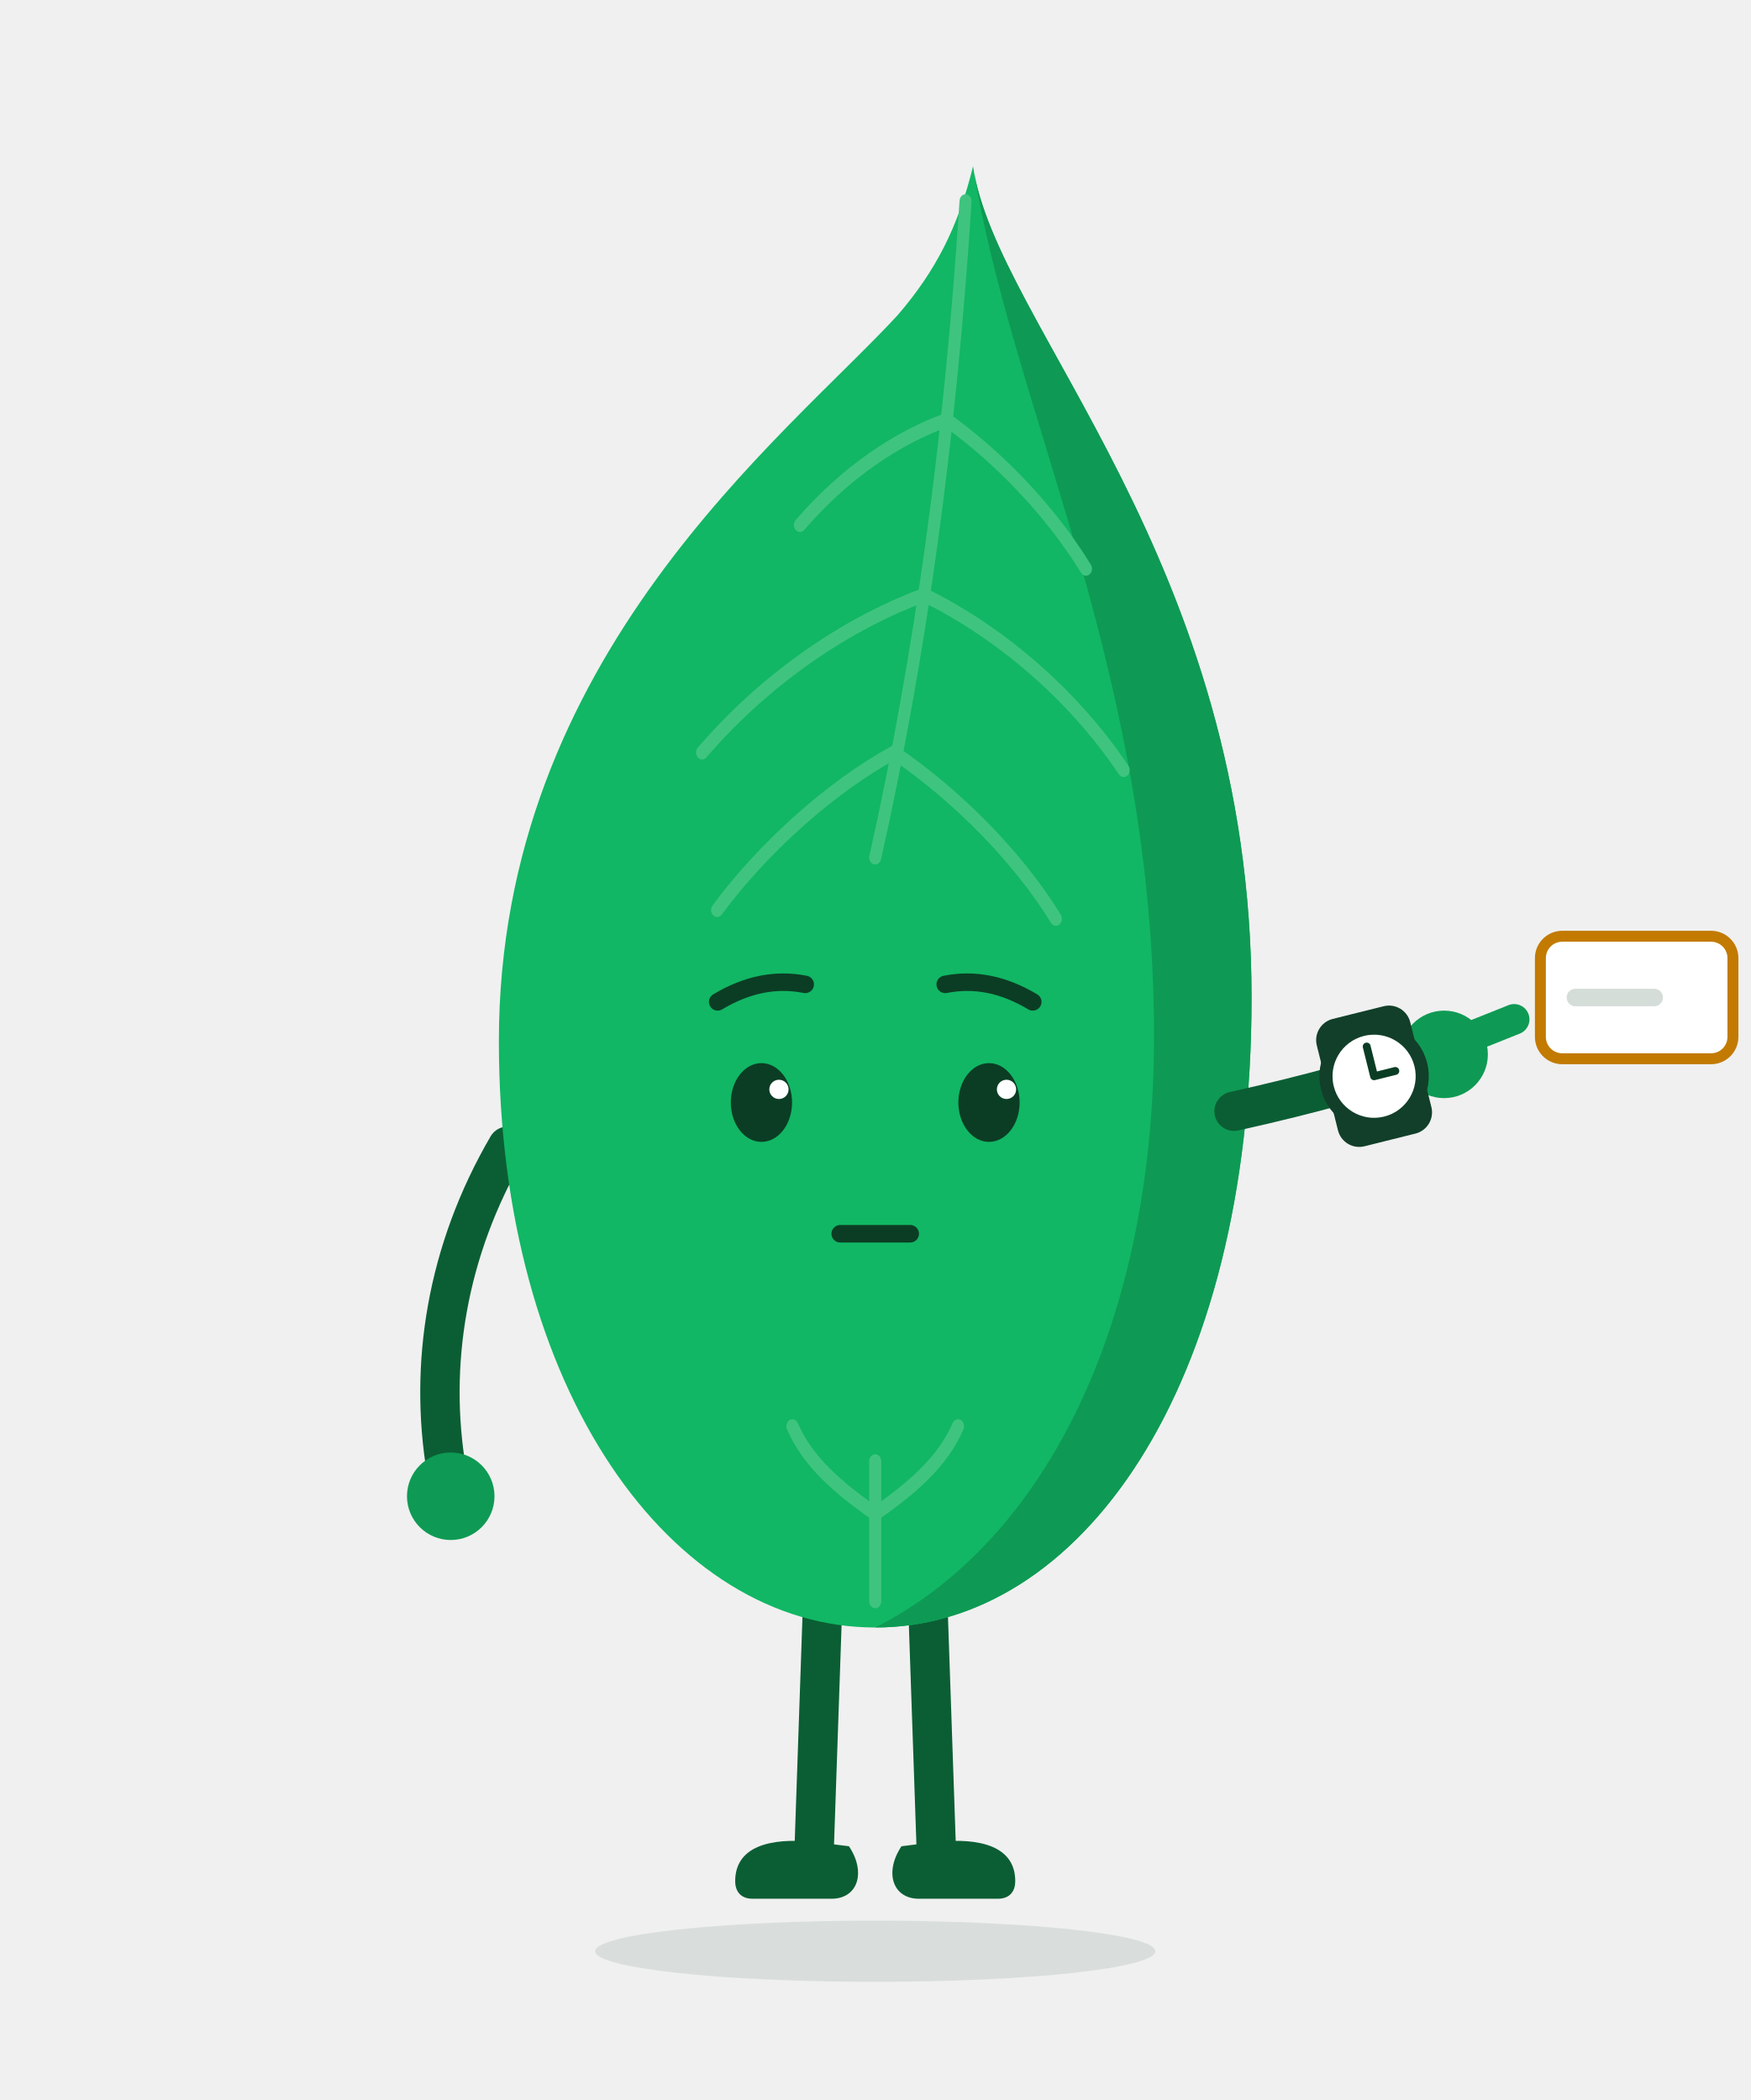
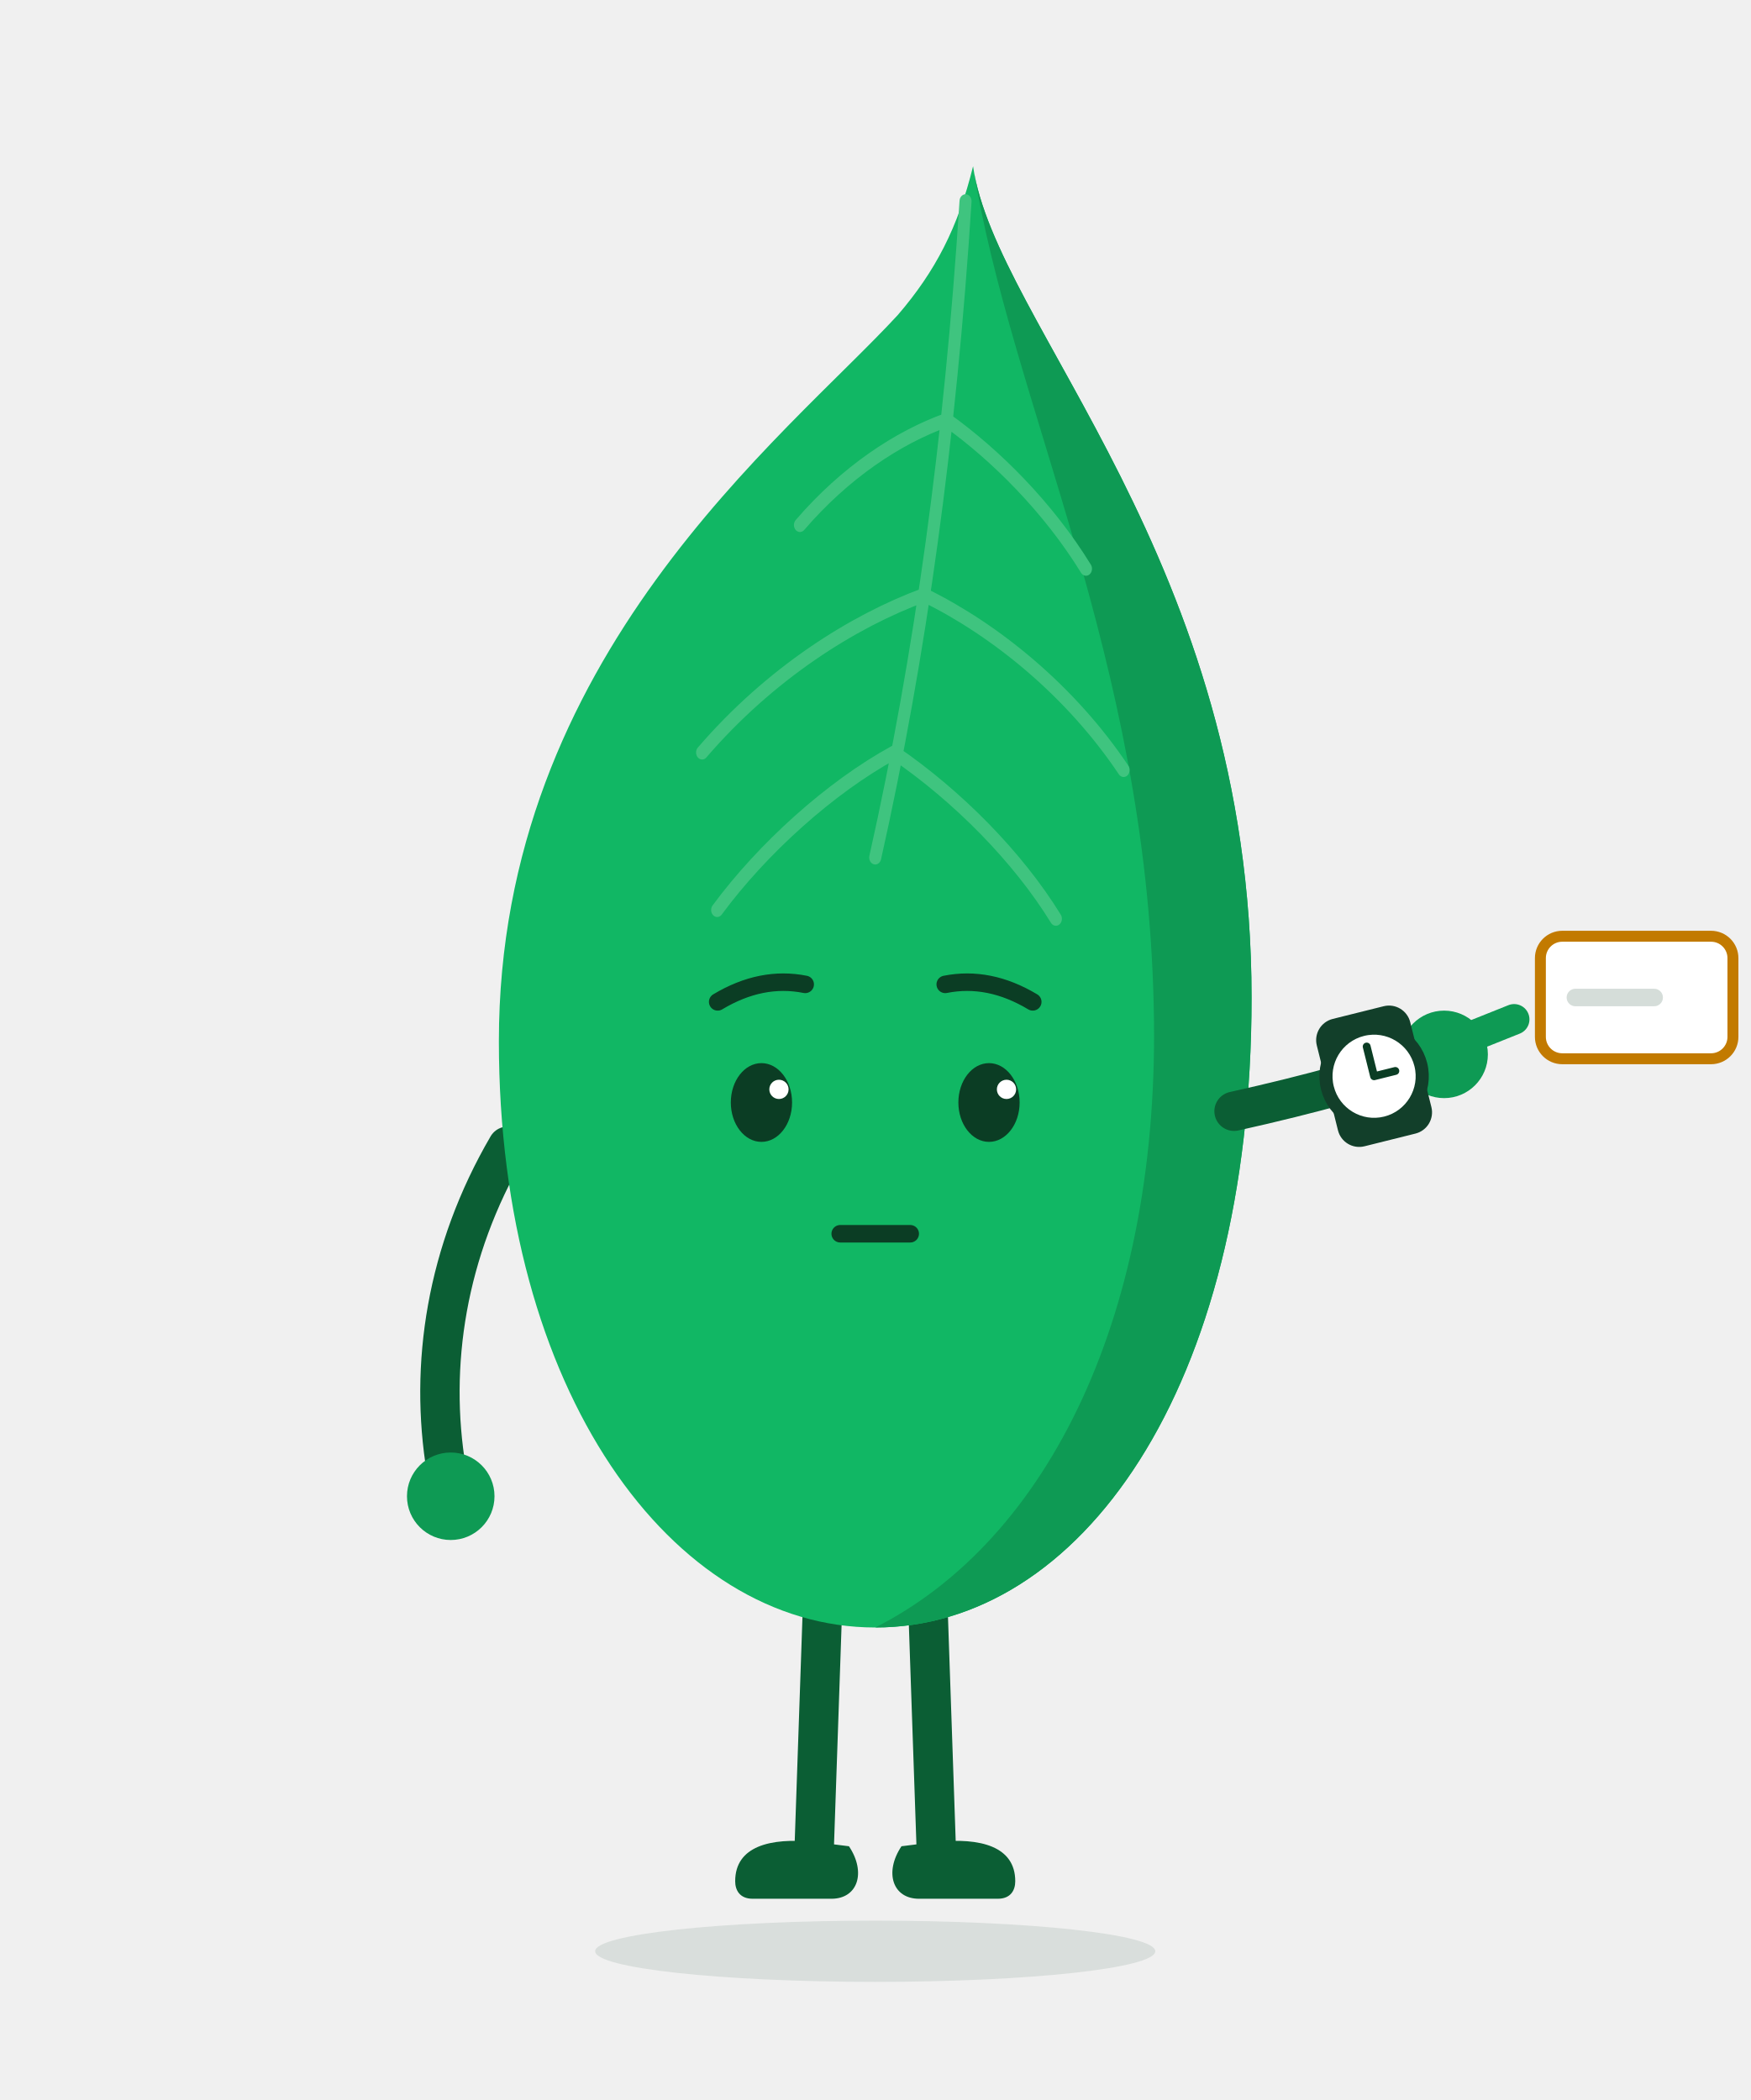
<svg xmlns="http://www.w3.org/2000/svg" viewBox="0 0 400 480" width="400" height="480" role="img" aria-labelledby="t">
  <ellipse cx="200" cy="446" rx="64" ry="7" fill="#0b3d24" opacity=".1" />
  <path d="M188 366 L186 424 M212 366 L214 424" stroke="#0b5e34" stroke-width="9" fill="none" stroke-linecap="round" stroke-linejoin="round" />
  <path d="M168 430 C168 422 176 420 186 421 L194 422 C198 428 196 434 190 434 L172 434 C169 434 168 432 168 430 Z" fill="#0b5e34" />
  <path d="M232 430 C232 422 224 420 214 421 L206 422 C202 428 204 434 210 434 L228 434 C231 434 232 432 232 430 Z" fill="#0b5e34" />
  <path d="M116 262 C102 286 98 312 102 336" stroke="#0b5e34" stroke-width="9" fill="none" stroke-linecap="round" stroke-linejoin="round" />
  <circle cx="103" cy="342" r="10" fill="#0e9a54" />
  <g transform="translate(200 0) scale(.86 1) translate(-200 0)">
    <path d="M226 38 C232 74 300 128 300 228 C300 318 254 372 200 372 C146 372 100 318 100 238 C100 150 176 100 206 72 C216 62 222 52 226 38 Z" fill="#11b764" />
    <path d="M226 38 C232 74 300 128 300 228 C300 318 254 372 200 372 C246 352 276 300 274 230 C272 150 236 92 226 38 Z" fill="#0e9a54" />
-     <path d="M224 46 C220 100 212 150 200 196 M219 96 C232 104 246 116 256 130 M219 96 C206 100 192 108 180 120 M213 136 C232 144 252 158 266 176 M213 136 C194 142 172 154 154 172 M205 172 C222 182 238 196 248 210 M205 172 C188 180 170 194 158 208 M200 366 V334 M200 346 C210 340 218 334 222 326 M200 346 C190 340 182 334 178 326" fill="none" stroke="#3fc47f" stroke-width="3.2" stroke-linecap="round" stroke-linejoin="round" />
+     <path d="M224 46 C220 100 212 150 200 196 M219 96 C232 104 246 116 256 130 M219 96 C206 100 192 108 180 120 M213 136 C232 144 252 158 266 176 M213 136 C194 142 172 154 154 172 M205 172 C222 182 238 196 248 210 M205 172 C188 180 170 194 158 208" fill="none" stroke="#3fc47f" stroke-width="3.2" stroke-linecap="round" stroke-linejoin="round" />
  </g>
  <path d="M164 229 q10 -6 20 -4 M216 225 q10 -2 20 4" fill="none" stroke="#0b3d24" stroke-width="4" stroke-linecap="round" stroke-linejoin="round" />
  <ellipse cx="174" cy="252" rx="7" ry="9" fill="#0b3d24" />
  <ellipse cx="226" cy="252" rx="7" ry="9" fill="#0b3d24" />
  <circle cx="178" cy="249" r="2.2" fill="#fff" />
  <circle cx="230" cy="249" r="2.2" fill="#fff" />
  <path d="M192 282 h16" fill="none" stroke="#0b3d24" stroke-width="4" stroke-linecap="round" stroke-linejoin="round" />
  <path d="M282 254 C300 250 314 246 326 242" stroke="#0b5e34" stroke-width="9" fill="none" stroke-linecap="round" stroke-linejoin="round" />
  <circle cx="330" cy="241" r="10" fill="#0e9a54" />
  <path d="M336 237 L346 233" stroke="#0e9a54" stroke-width="7" stroke-linecap="round" stroke-linejoin="round" />
  <rect x="352" y="214" width="44" height="28" rx="5" fill="#fff" stroke="#c27a00" stroke-width="2.5" />
  <path d="M360 228 h18" stroke="#d5ddd9" stroke-width="4" stroke-linecap="round" stroke-linejoin="round" />
  <g transform="rotate(-14 314 246)">
    <rect x="303" y="231" width="22" height="30" rx="5" fill="#123f2a" />
    <circle cx="314" cy="246" r="11" fill="#fff" stroke="#123f2a" stroke-width="3" />
    <path d="M314 246 v-7 M314 246 h5" stroke="#0b3d24" stroke-width="1.8" stroke-linecap="round" stroke-linejoin="round" />
  </g>
</svg>
